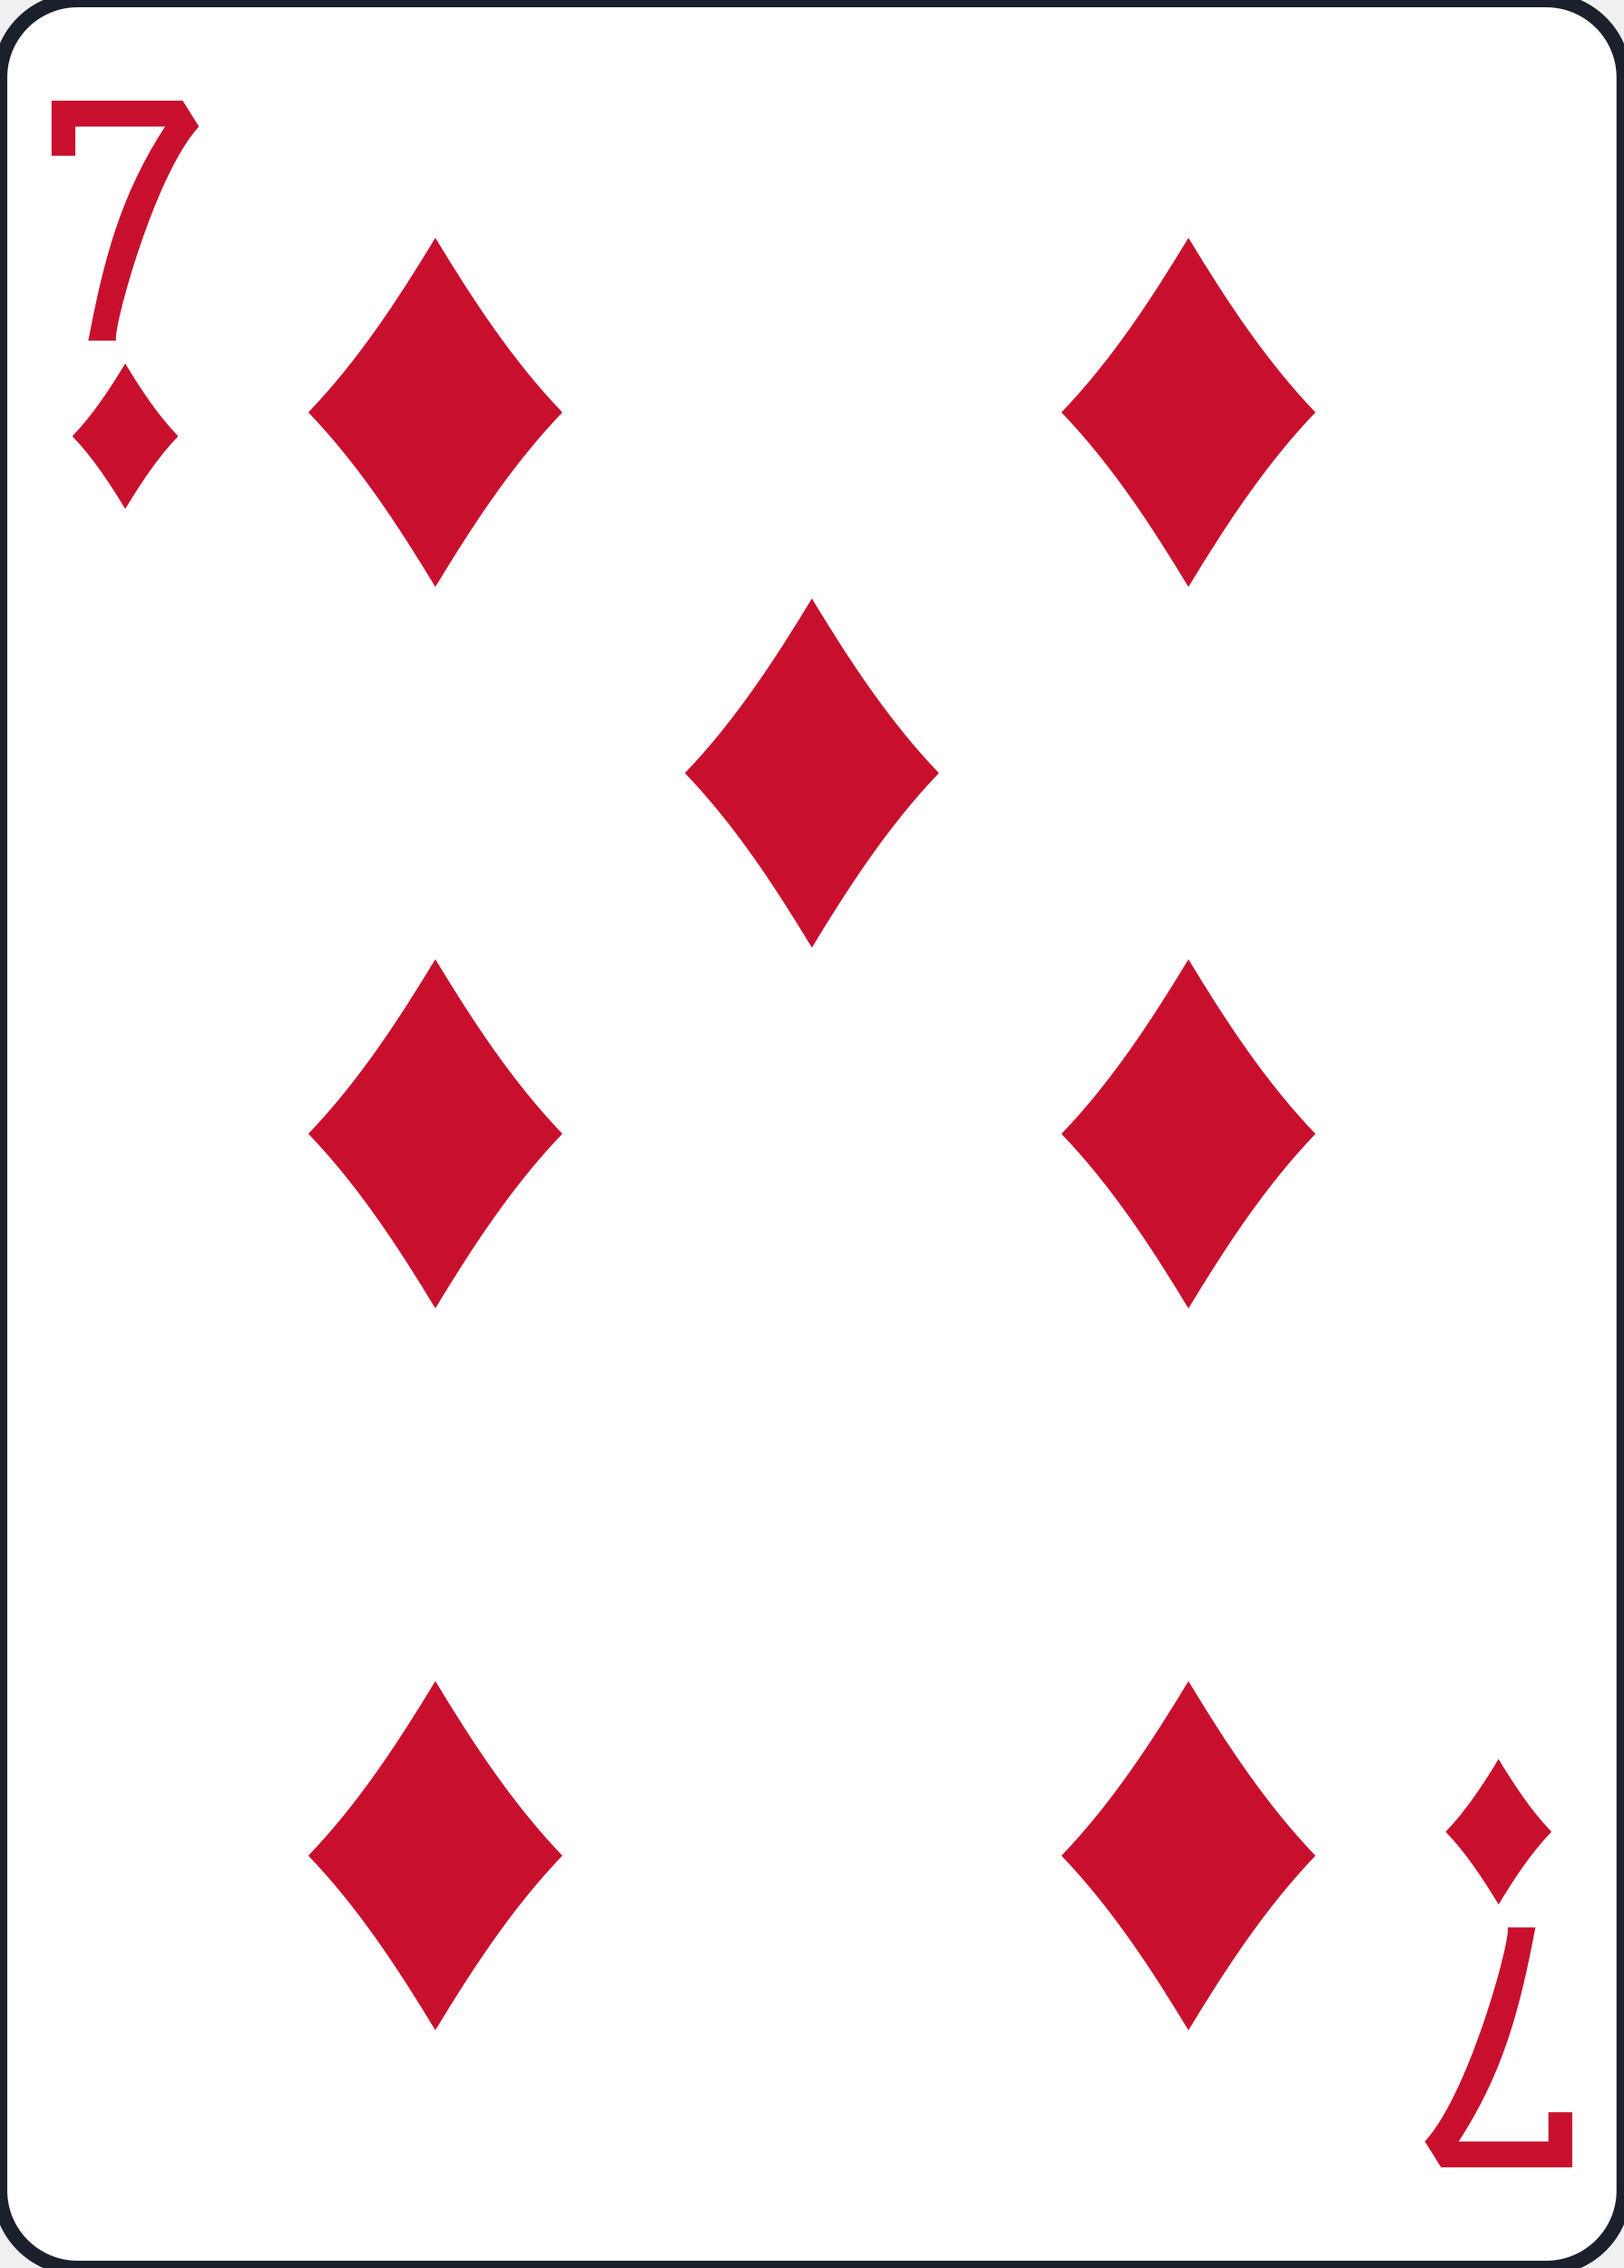
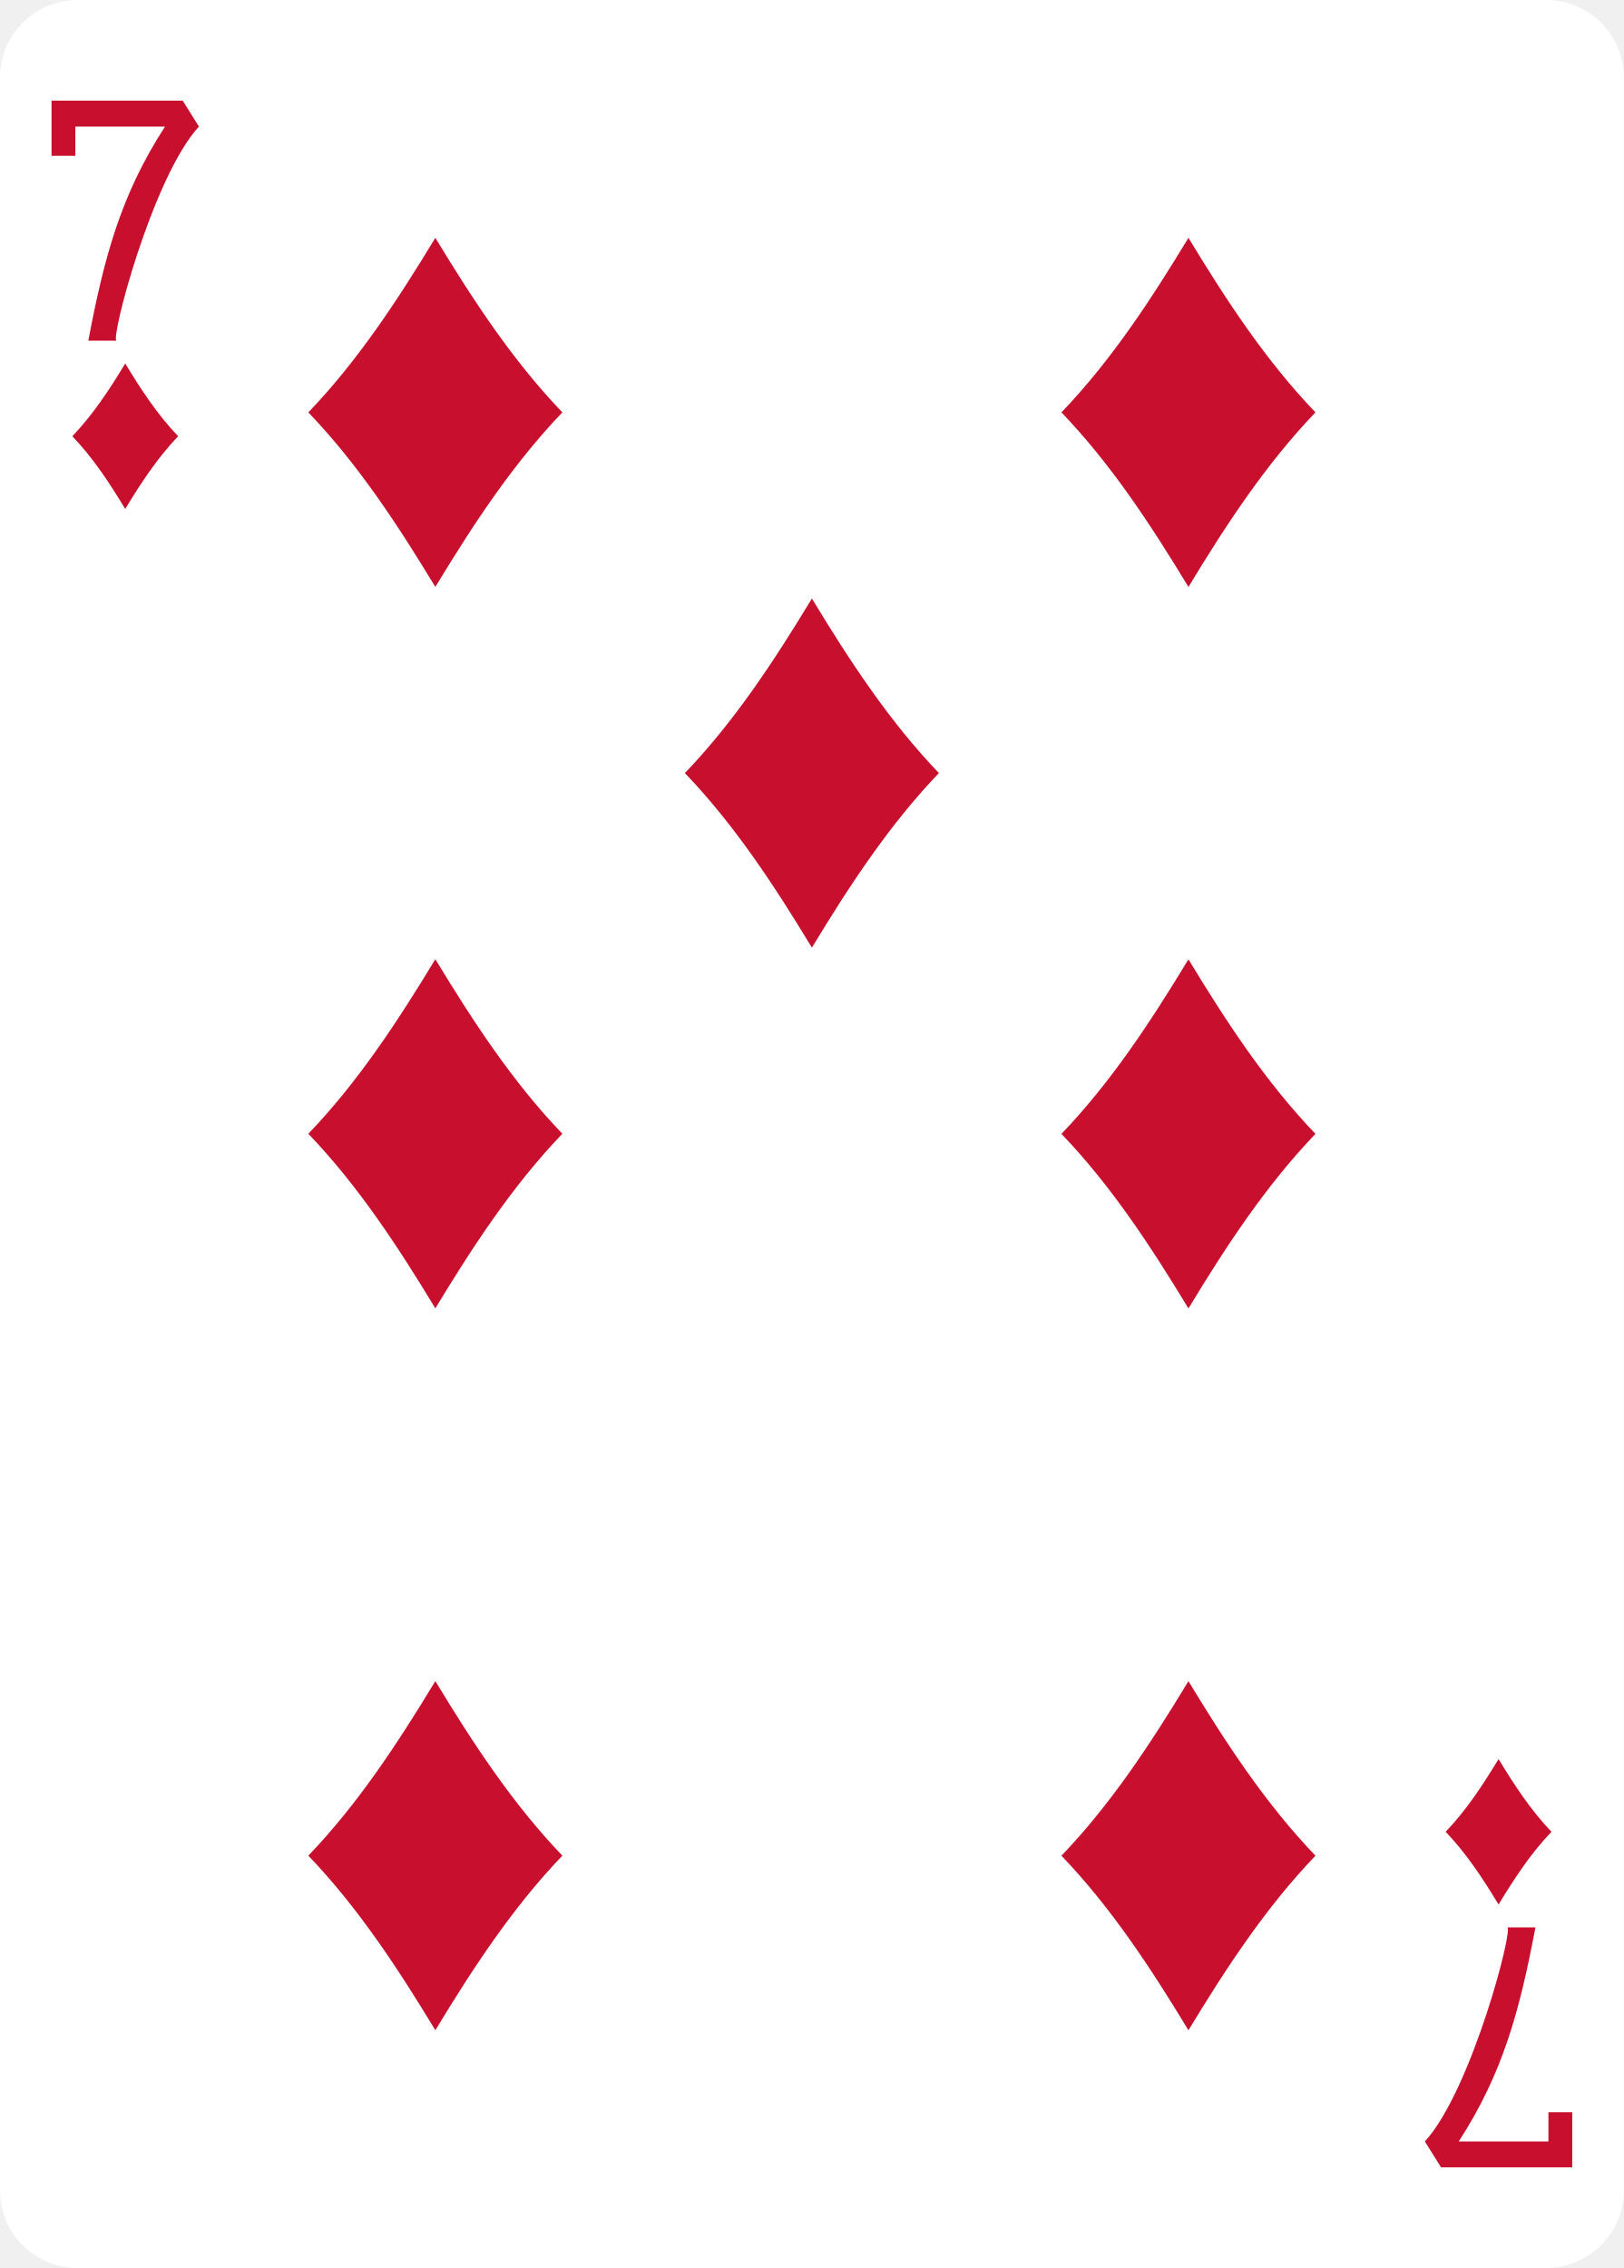
<svg xmlns="http://www.w3.org/2000/svg" width="63mm" height="88mm" viewBox="0 0 238.111 332.599" version="1.1" id="svg8">
  <defs id="defs2" />
  <g id="layer1" transform="translate(-312.0616,-1075.635)">
    <g transform="matrix(1.06667,0,0,1.06667,-1872.89,1108.11)" id="DIAMOND-7">
-       <rect y="-30.445" x="2048.386" height="311.811" width="223.228" id="rect6826-9" style="display:inline;fill:#ffffff;fill-opacity:1;stroke:#1A202C;stroke-width:2;stroke-miterlimit:4;stroke-dasharray:none;stroke-opacity:1" rx="10.678" ry="10.664" />
+       <rect y="-30.445" x="2048.386" height="311.811" width="223.228" id="rect6826-9" style="display:inline;fill:#ffffff;fill-opacity:1;stroke:none;stroke-width:2;stroke-miterlimit:4;stroke-dasharray:none;stroke-opacity:1" rx="10.678" ry="10.664" />
      <path id="path6858-4" d="m 2065.603,39.528 c -2.161,-3.569 -4.434,-7.037 -7.275,-10 2.841,-2.963 5.114,-6.431 7.275,-10 2.161,3.569 4.434,7.037 7.275,10 -2.841,2.963 -5.114,6.431 -7.275,10 z" style="display:inline;opacity:1;fill:#c8102e;fill-opacity:1" />
      <path id="path6860-1" d="m 2211.766,50.25 c -5.186,-8.565 -10.643,-16.889 -17.461,-24 6.819,-7.111 12.275,-15.435 17.461,-24 5.186,8.565 10.642,16.889 17.461,24 -6.819,7.111 -12.275,15.435 -17.461,24 z" style="display:inline;opacity:1;fill:#c8102e;fill-opacity:1" />
      <path style="display:inline;opacity:1;fill:#c8102e;fill-opacity:1" d="m 2254.398,231.393 c -2.161,-3.569 -4.434,-7.037 -7.275,-10 2.841,-2.963 5.114,-6.431 7.275,-10 2.161,3.569 4.434,7.037 7.275,10 -2.841,2.963 -5.114,6.431 -7.275,10 z" id="path6862-0" />
      <path id="path6864-5" d="m 2108.234,50.25 c -5.186,-8.565 -10.643,-16.889 -17.461,-24 6.819,-7.111 12.275,-15.435 17.461,-24 5.186,8.565 10.642,16.889 17.461,24 -6.819,7.111 -12.275,15.435 -17.461,24 z" style="display:inline;opacity:1;fill:#c8102e;fill-opacity:1" />
      <path style="display:inline;opacity:1;fill:#c8102e;fill-opacity:1" d="m 2160,99.839 c -5.186,-8.565 -10.643,-16.889 -17.461,-24 6.819,-7.111 12.275,-15.435 17.461,-24 5.186,8.565 10.642,16.889 17.461,24 -6.819,7.111 -12.275,15.435 -17.461,24 z" id="path6870-5" />
      <path id="path6874-1" d="m 2108.234,149.428 c -5.186,-8.565 -10.643,-16.889 -17.461,-24 6.819,-7.111 12.275,-15.435 17.461,-24 5.186,8.565 10.642,16.889 17.461,24 -6.819,7.111 -12.275,15.435 -17.461,24 z" style="display:inline;opacity:1;fill:#c8102e;fill-opacity:1" />
      <path id="path6876-6" d="m 2211.766,149.444 c -5.186,-8.565 -10.643,-16.889 -17.461,-24 6.819,-7.111 12.275,-15.435 17.461,-24 5.186,8.565 10.642,16.889 17.461,24 -6.819,7.111 -12.275,15.435 -17.461,24 z" style="display:inline;opacity:1;fill:#c8102e;fill-opacity:1" />
      <path style="display:inline;opacity:1;fill:#c8102e;fill-opacity:1" d="m 2108.234,248.676 c -5.186,-8.565 -10.643,-16.889 -17.461,-24 6.819,-7.111 12.275,-15.435 17.461,-24 5.186,8.565 10.642,16.889 17.461,24 -6.819,7.111 -12.275,15.435 -17.461,24 z" id="path6880-5" />
      <path style="display:inline;opacity:1;fill:#c8102e;fill-opacity:1" d="m 2211.766,248.683 c -5.186,-8.565 -10.643,-16.889 -17.461,-24 6.819,-7.111 12.275,-15.435 17.461,-24 5.186,8.565 10.642,16.889 17.461,24 -6.819,7.111 -12.275,15.435 -17.461,24 z" id="path6882-9" />
      <path d="m 2060.529,16.389 c 2.17,-11.473 4.481,-20.087 10.546,-29.435 h -12.33 v 4.024 h -3.273 v -7.585 h 18.034 l 2.224,3.562 c -6.443,7.033 -12.339,29.767 -11.295,29.435 z m 0,0" id="path25-43-4-8-8" style="opacity:1;fill:#c8102e;fill-opacity:1" />
      <path d="m 2259.469,234.532 c -2.17,11.473 -4.481,20.087 -10.546,29.435 h 12.33 v -4.024 h 3.273 v 7.586 h -18.034 l -2.224,-3.562 c 6.443,-7.033 12.339,-29.767 11.295,-29.435 z m 0,0" id="path25-7-0-7-6" style="opacity:1;fill:#c8102e;fill-opacity:1" />
    </g>
  </g>
  <g id="g862-0" transform="translate(-346.2742,144.8468)">
    <rect style="opacity:1;vector-effect:none;fill:#006614;fill-opacity:1;stroke:#1A202C;stroke-width:1.748;stroke-linecap:butt;stroke-linejoin:miter;stroke-miterlimit:4;stroke-dasharray:none;stroke-dashoffset:0;stroke-opacity:1" id="rect22845-2-8" width="1659.913" height="794.398" x="-356.473" y="-1029.682" rx="144.482" ry="124.682" />
    <text id="text5630-0-9" y="-935.813" x="472.194" style="font-style:normal;font-variant:normal;font-weight:normal;font-stretch:normal;font-size:42.667px;line-height:125%;font-family:Carlito;-inkscape-font-specification:'Carlito, Normal';text-align:center;letter-spacing:0px;word-spacing:0px;writing-mode:lr-tb;text-anchor:middle;fill:#ffffff;fill-opacity:1;stroke:#1A202C;stroke-width:1.067px;stroke-linecap:butt;stroke-linejoin:miter;stroke-opacity:1" xml:space="preserve">
      <tspan style="font-style:normal;font-variant:normal;font-weight:normal;font-stretch:normal;font-size:48px;line-height:125%;font-family:Carlito;-inkscape-font-specification:'Carlito, Normal';text-align:center;writing-mode:lr-tb;text-anchor:middle;fill:#ffffff;fill-opacity:1;stroke-width:1.067px" id="tspan4923-1" y="-935.813" x="472.194">Single Playing Card from:</tspan>
      <tspan style="font-style:normal;font-variant:normal;font-weight:normal;font-stretch:normal;font-size:48px;line-height:125%;font-family:Carlito;-inkscape-font-specification:'Carlito, Normal';text-align:center;writing-mode:lr-tb;text-anchor:middle;fill:#ffffff;fill-opacity:1;stroke-width:1.067px" id="tspan5035-8" y="-875.813" x="472.194">Standard Edition - Color Set - Bordered </tspan>
      <tspan y="-820.48" x="472.194" id="tspan12311-7" />
      <tspan style="font-style:normal;font-variant:normal;font-weight:normal;font-stretch:normal;font-size:48px;line-height:125%;font-family:Carlito;-inkscape-font-specification:'Carlito, Normal';text-align:center;writing-mode:lr-tb;text-anchor:middle;fill:#ffaaaa;fill-opacity:1;stroke-width:1.067px" id="tspan4927-1" y="-762.48" x="472.194">Copyright 2011, 2020 - Chris Aguilar - conjurenation@gmail.com</tspan>
      <tspan id="tspan12344-3" y="-707.147" x="472.194" />
      <tspan style="font-style:normal;font-variant:normal;font-weight:normal;font-stretch:normal;font-size:48px;line-height:125%;font-family:Carlito;-inkscape-font-specification:'Carlito, Normal';text-align:center;writing-mode:lr-tb;text-anchor:middle;fill:#ffffff;fill-opacity:1;stroke-width:1.067px" id="tspan4931-2" y="-649.147" x="472.194">https://totalnonsense.com/open-source-vector-playing-cards/</tspan>
      <tspan id="tspan4929-3" y="-593.813" x="472.194" />
      <tspan style="font-style:normal;font-variant:normal;font-weight:normal;font-stretch:normal;font-size:48px;line-height:125%;font-family:Carlito;-inkscape-font-specification:'Carlito, Normal';text-align:center;writing-mode:lr-tb;text-anchor:middle;fill:#ffaaaa;fill-opacity:1;stroke-width:1.067px" id="tspan4919-5" y="-535.813" x="472.194">Licensed under:</tspan>
      <tspan id="tspan1594-5-6" style="font-style:normal;font-variant:normal;font-weight:normal;font-stretch:normal;font-size:48px;line-height:125%;font-family:Carlito;-inkscape-font-specification:'Carlito, Normal';text-align:center;writing-mode:lr-tb;text-anchor:middle;fill:#ffaaaa;fill-opacity:1;stroke-width:1.067px" y="-475.813" x="472.194">LGPL 3.0</tspan>
      <tspan style="font-style:normal;font-variant:normal;font-weight:normal;font-stretch:normal;font-size:48px;line-height:125%;font-family:Carlito;-inkscape-font-specification:'Carlito, Normal';text-align:center;writing-mode:lr-tb;text-anchor:middle;fill:#ffaaaa;fill-opacity:1;stroke-width:1.067px" y="-415.813" x="472.194" id="tspan12253-3-1">https://www.gnu.org/licenses/lgpl-3.0.html</tspan>
      <tspan id="tspan5031-6" y="-360.48" x="472.194" />
      <tspan style="font-style:normal;font-variant:normal;font-weight:normal;font-stretch:normal;font-size:48px;line-height:125%;font-family:Carlito;-inkscape-font-specification:'Carlito, Normal';text-align:center;writing-mode:lr-tb;text-anchor:middle;fill:#ffffff;fill-opacity:1;stroke-width:1.067px" id="tspan5033-1" y="-302.48" x="472.194">Each Card Measures (63mm x 88mm)</tspan>
      <tspan id="tspan5634-6-0" y="-247.147" x="472.194" />
    </text>
  </g>
</svg>
